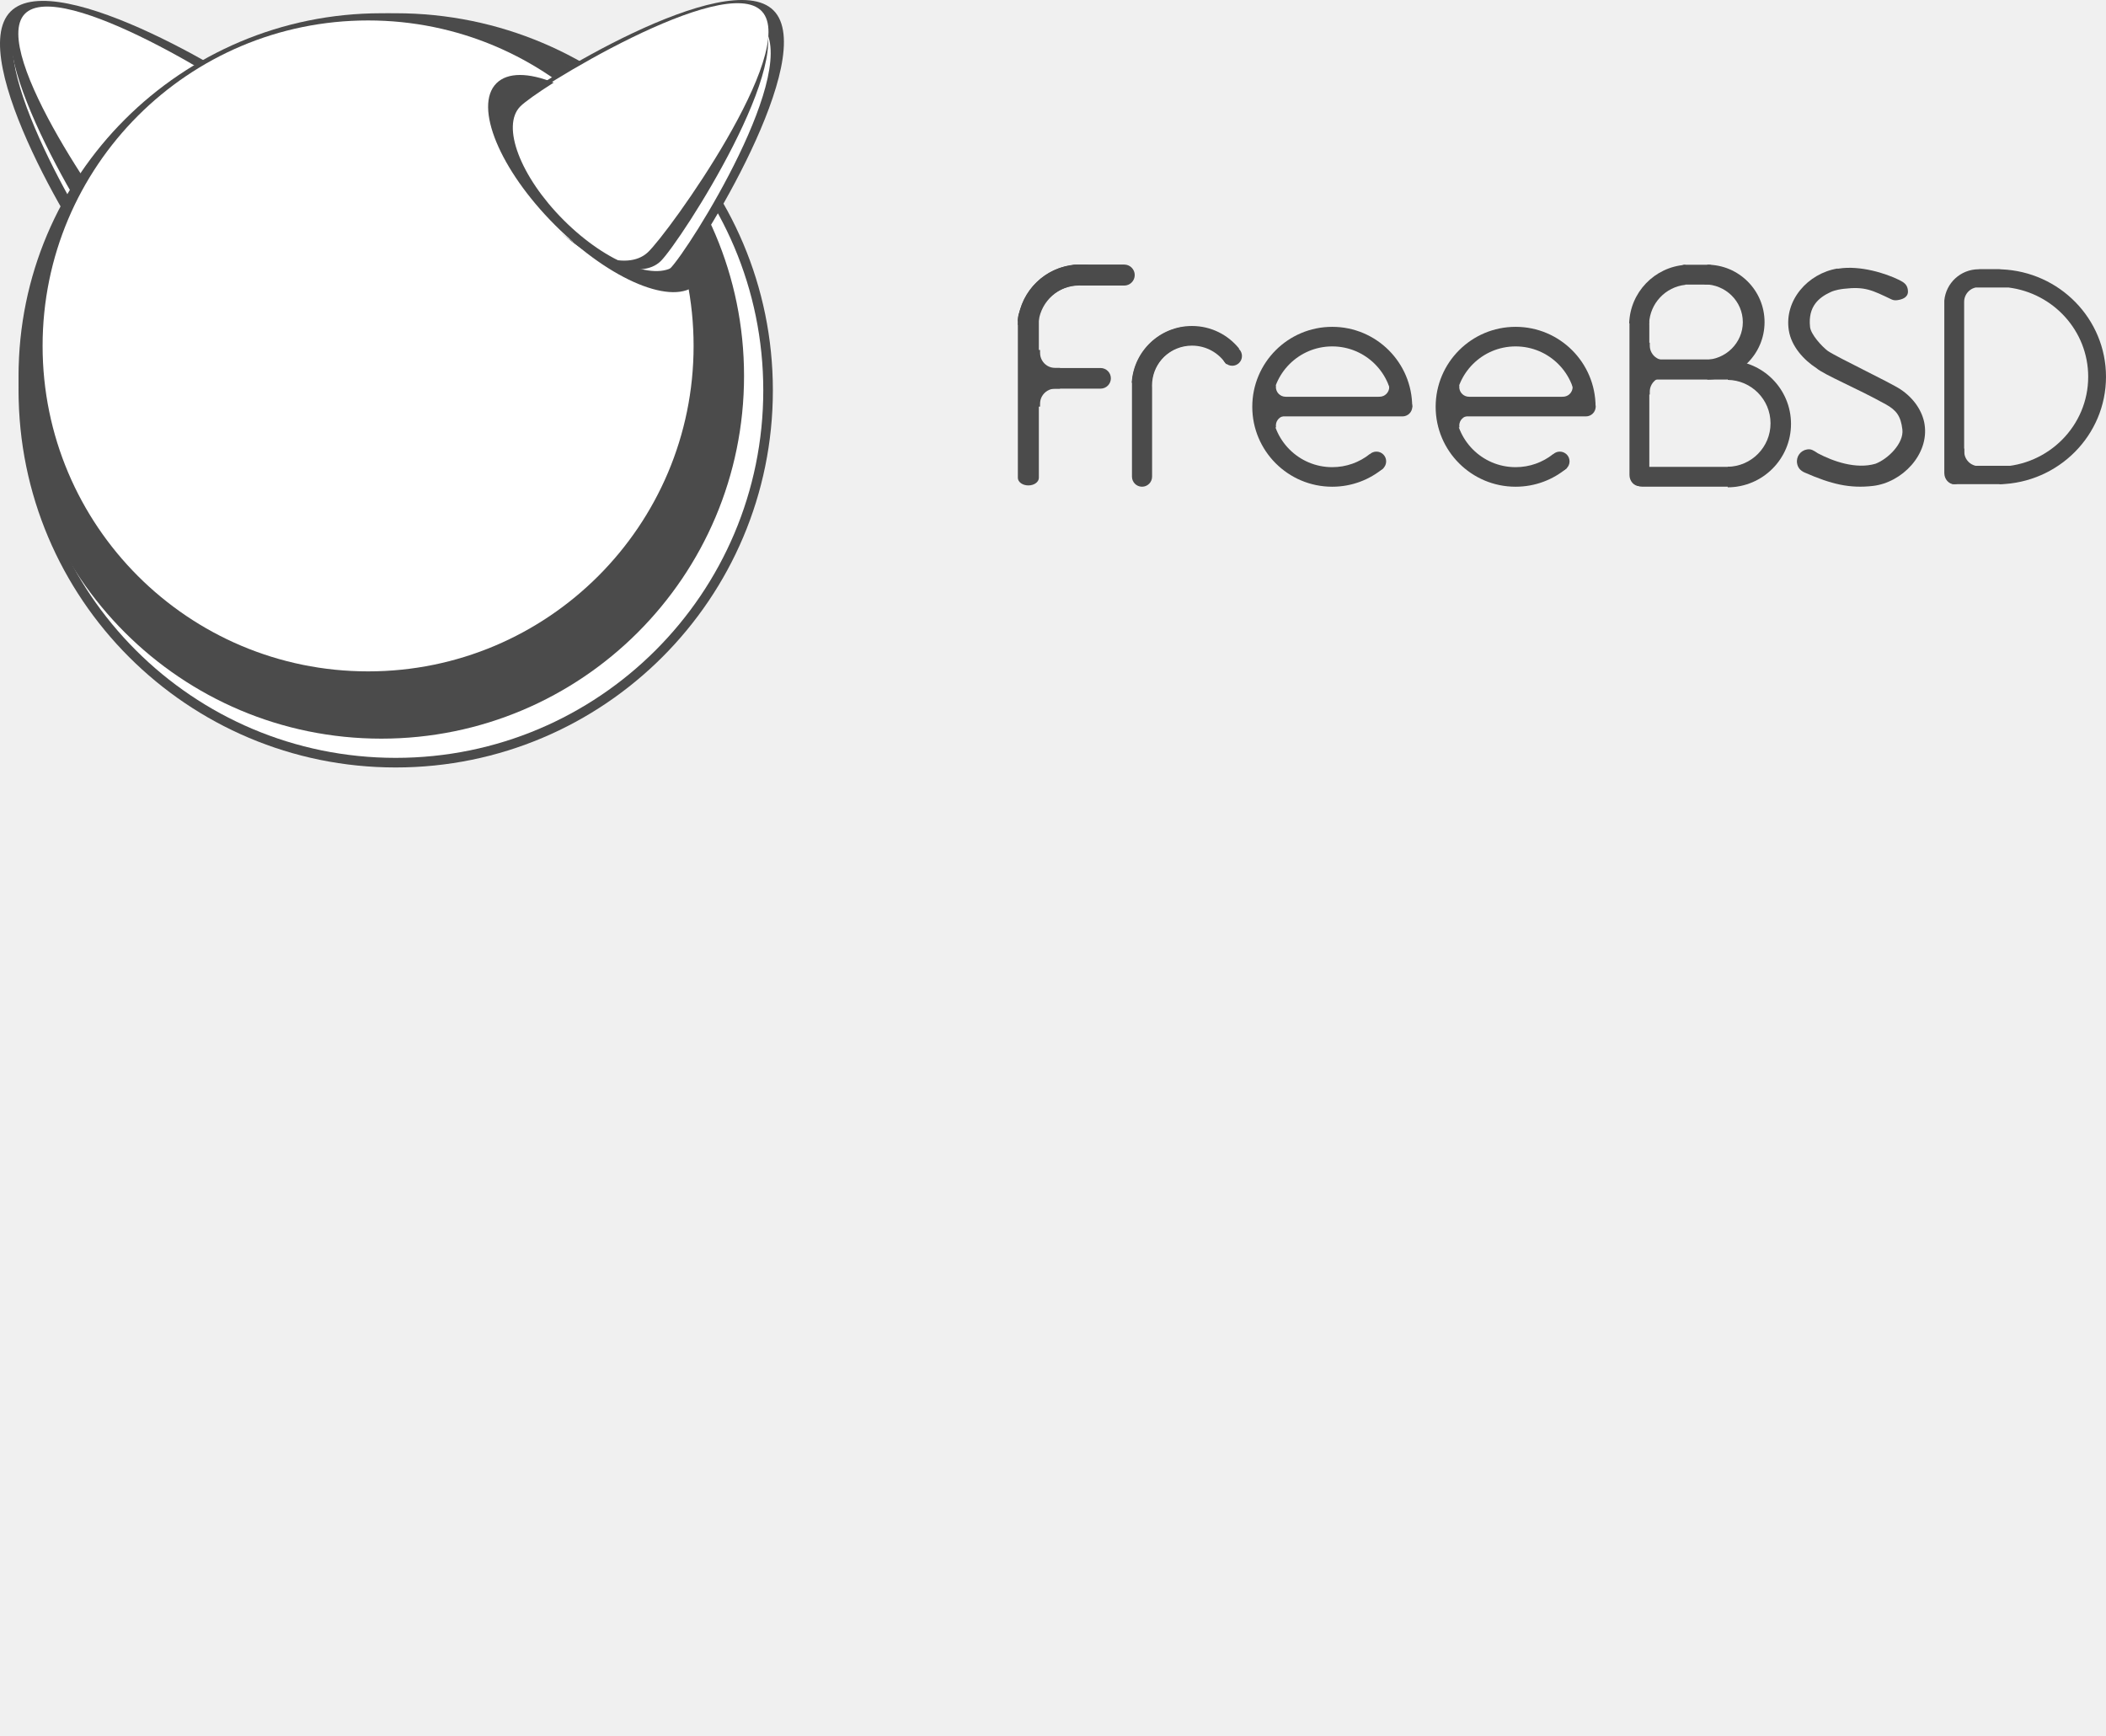
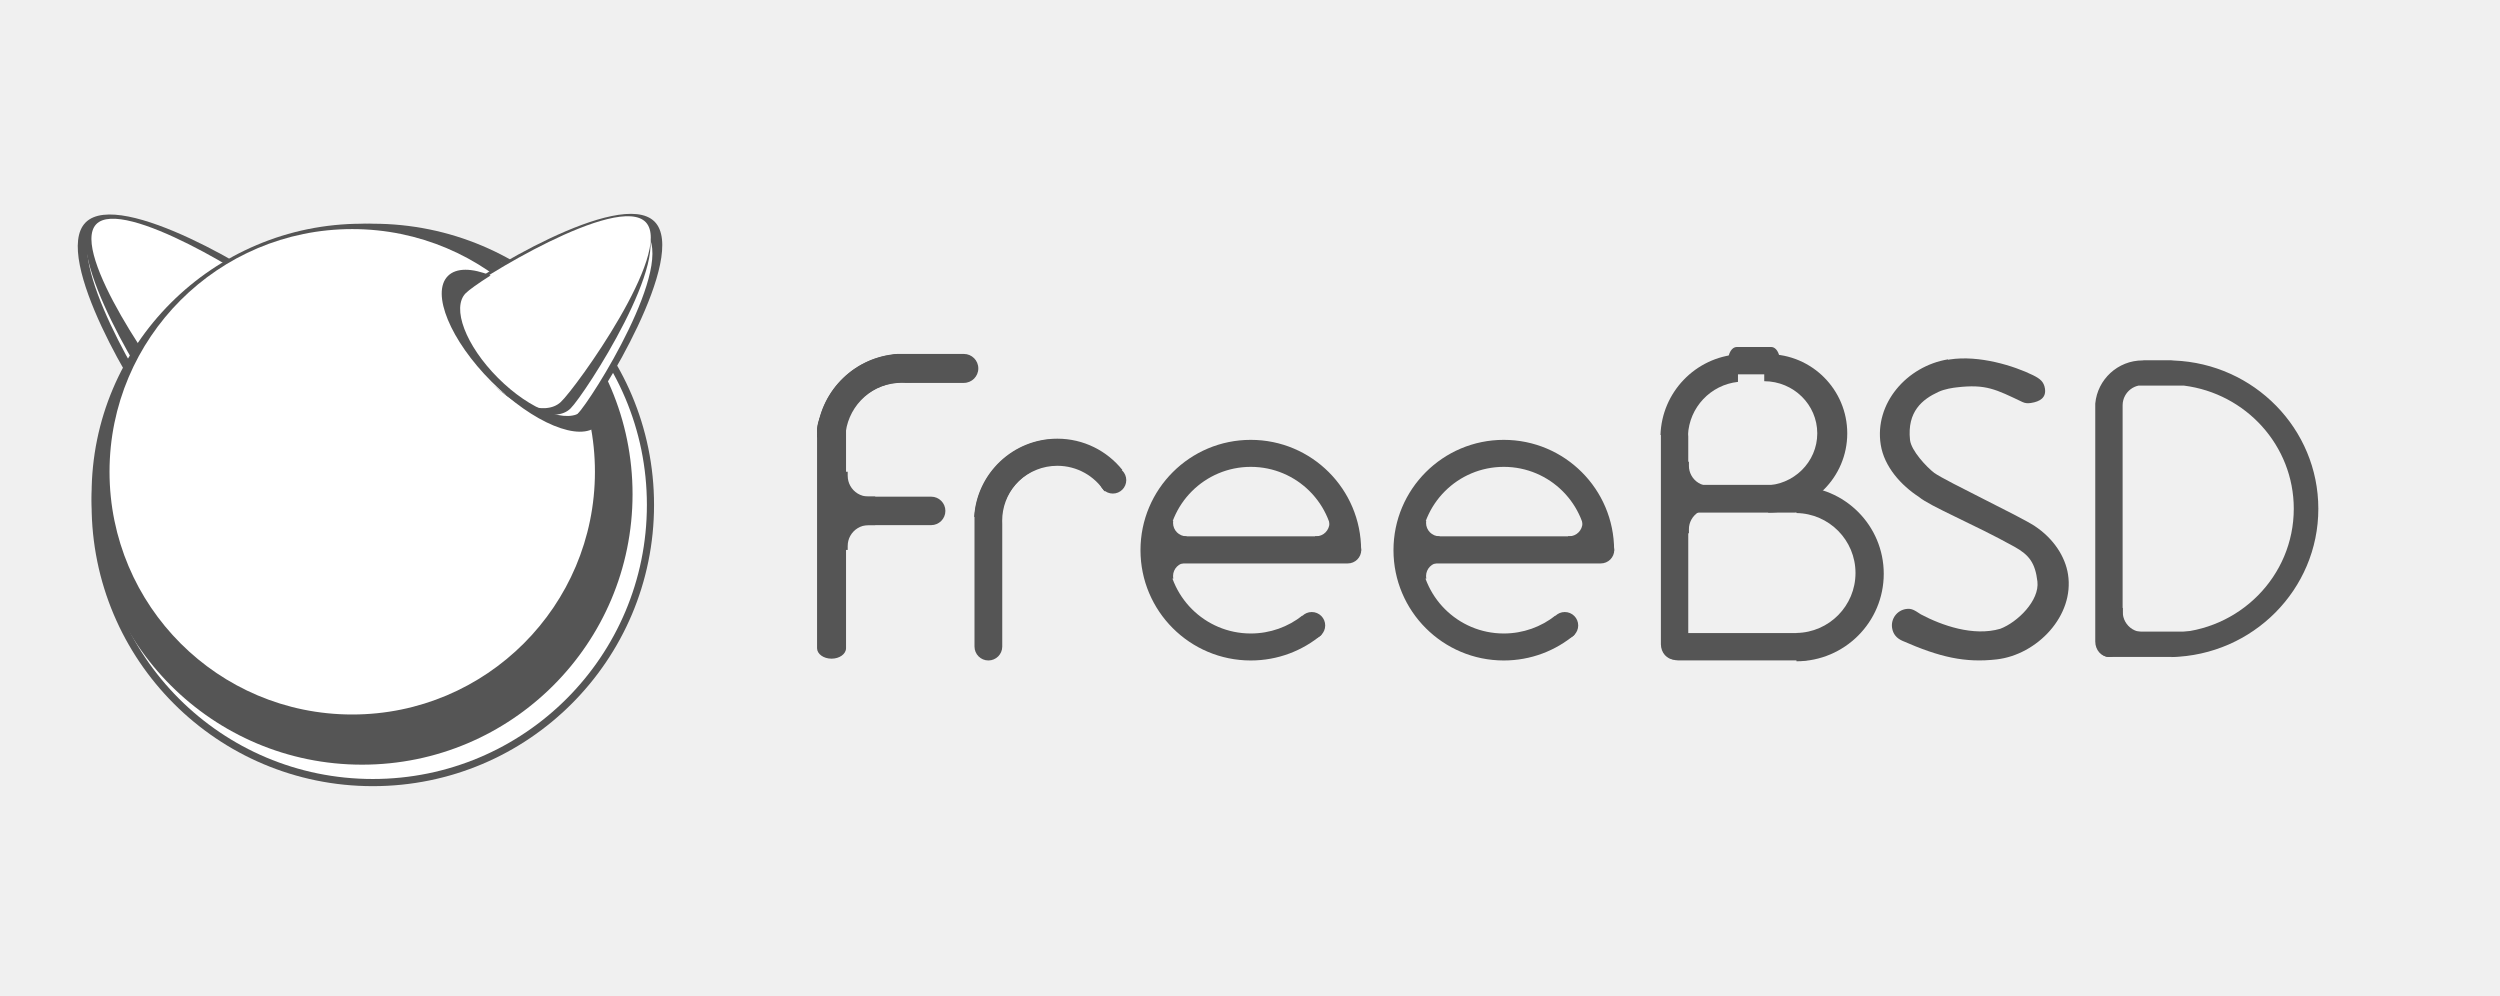
- <svg xmlns="http://www.w3.org/2000/svg" version="1.1" id="Layer_1" x="0px" y="0px" width="403.885" height="332.903" viewBox="0 0 403.885 332.903" enable-background="new 0 0 595.276 841.89" xml:space="preserve">
-   <defs id="defs4645" />
-   <g id="g4011" transform="matrix(1.866532,0,0,1.866532,-597.8272,-1114.483)" style="fill:#4b4b4b">
-     <g id="g4013" style="fill:#4b4b4b">
-       <path d="m 465.396,638.868 c 0,0.558 -0.451,1.008 -1.009,1.008 l -13.604,0 c -0.558,0 -1.01,-0.45 -1.01,-1.008 l 0,0 c 0,-0.558 0.452,-1.01 1.01,-1.01 l 13.604,0 c 0.558,0 1.009,0.452 1.009,1.01 l 0,0 z" id="path4015" style="fill:#4b4b4b" />
-       <circle cx="461.71" cy="644.494" r="1" id="circle4017" style="fill:#4b4b4b" />
-       <path d="m 452.379,637.856 c -0.553,0 -1,-0.449 -1,-1.001 0,-0.052 0.004,-0.104 0.013,-0.153 l -1.5,0 0,1.895 2.499,0 0,-0.741 c -0.004,-0.002 -0.008,0 -0.012,0 z" id="path4019" style="fill:#4b4b4b" />
-       <path d="m 451.379,640.817 c 0,-0.553 0.447,-1.001 1,-1.001 0.004,0 0.008,10e-4 0.012,10e-4 l 0,-0.704 -2.499,0 0,1.896 1.505,0 c -0.012,-0.062 -0.018,-0.126 -0.018,-0.192 z" id="path4021" style="fill:#4b4b4b" />
-       <path d="m 462.938,636.442 c 0.058,0.126 0.089,0.265 0.089,0.412 0,0.552 -0.447,1.001 -1,1.001 -0.024,0 -0.049,-0.003 -0.074,-0.005 l 0,1.004 2.24,0 0,-2.412 -1.255,0 z" id="path4023" style="fill:#4b4b4b" />
-       <path d="m 457.168,630.672 c -4.537,0 -8.214,3.678 -8.214,8.215 0,4.537 3.677,8.215 8.214,8.215 2.011,0 3.852,-0.723 5.279,-1.921 l -1.441,-1.419 c -1.056,0.833 -2.389,1.33 -3.838,1.33 -3.426,0 -6.204,-2.778 -6.204,-6.205 0,-3.427 2.778,-6.204 6.204,-6.204 3.428,0 6.205,2.777 6.205,6.204 0,0.019 0,0.036 0,0.054 l 2.01,0 c 0,-0.018 0.002,-0.035 0.002,-0.054 0,-4.537 -3.679,-8.215 -8.217,-8.215 z" id="path4025" style="fill:#4b4b4b" />
-     </g>
-     <g id="g4027" style="fill:#4b4b4b">
-       <path d="m 484.238,638.868 c 0,0.558 -0.451,1.008 -1.009,1.008 l -13.604,0 c -0.558,0 -1.009,-0.45 -1.009,-1.008 l 0,0 c 0,-0.558 0.451,-1.01 1.009,-1.01 l 13.604,0 c 0.558,0 1.009,0.452 1.009,1.01 l 0,0 z" id="path4029" style="fill:#4b4b4b" />
-       <circle cx="480.552" cy="644.494" r="1" id="circle4031" style="fill:#4b4b4b" />
-       <path d="m 471.221,637.856 c -0.553,0 -1,-0.449 -1,-1.001 0,-0.052 0.006,-0.104 0.013,-0.153 l -1.5,0 0,1.895 2.499,0 0,-0.741 c -0.006,-0.002 -0.008,0 -0.012,0 z" id="path4033" style="fill:#4b4b4b" />
-       <path d="m 470.221,640.817 c 0,-0.553 0.447,-1.001 1,-1.001 0.004,0 0.007,10e-4 0.012,10e-4 l 0,-0.704 -2.499,0 0,1.896 1.505,0 c -0.012,-0.062 -0.018,-0.126 -0.018,-0.192 z" id="path4035" style="fill:#4b4b4b" />
-       <path d="m 481.78,636.442 c 0.057,0.126 0.09,0.265 0.09,0.412 0,0.552 -0.448,1.001 -1.001,1.001 -0.025,0 -0.049,-0.003 -0.074,-0.005 l 0,1.004 2.24,0 0,-2.412 -1.255,0 z" id="path4037" style="fill:#4b4b4b" />
-       <path d="m 476.01,630.672 c -4.536,0 -8.215,3.678 -8.215,8.215 0,4.537 3.679,8.215 8.215,8.215 2.012,0 3.853,-0.723 5.279,-1.921 l -1.441,-1.419 c -1.056,0.833 -2.389,1.33 -3.838,1.33 -3.426,0 -6.203,-2.778 -6.203,-6.205 0,-3.427 2.777,-6.204 6.203,-6.204 3.428,0 6.206,2.777 6.206,6.204 0,0.019 -0.001,0.036 -0.001,0.054 l 2.01,0 c 0,-0.018 10e-4,-0.035 10e-4,-0.054 0,-4.537 -3.678,-8.215 -8.216,-8.215 z" id="path4039" style="fill:#4b4b4b" />
-     </g>
-     <g id="g4041" style="fill:#4b4b4b">
-       <path d="m 442.064,632.566 c 0.002,0.008 0.006,0.018 0.01,0.026 -1.945,0.359 -3.42,2.064 -3.42,4.113 0,0.076 0.002,0.15 0.006,0.227 l 0,9.136 c 0,0.57 -0.463,1.033 -1.033,1.033 -0.571,0 -1.034,-0.463 -1.034,-1.033 l 0,-9.687 c 0.209,-2.991 2.539,-5.398 5.495,-5.727 0.42,0.114 0.728,0.497 0.728,0.952 -10e-4,0.465 -0.321,0.853 -0.752,0.96 z" id="path4043" style="fill:#4b4b4b" />
-       <circle cx="446.895" cy="633.672" r="1" id="circle4045" style="fill:#4b4b4b" />
-       <path d="m 446.273,634.513 c 0.373,-0.591 0.818,-1.132 1.326,-1.609 -1.138,-1.414 -2.882,-2.319 -4.837,-2.319 -3.3,0 -5.998,2.576 -6.193,5.826 l 2.025,0 c 0.192,-2.134 1.983,-3.807 4.168,-3.807 1.472,0 2.765,0.76 3.511,1.909 z" id="path4047" style="fill:#4b4b4b" />
-     </g>
-     <path d="m 512.718,647.021 c 3.003,-0.345 5.797,-3.244 5.31,-6.336 -0.205,-1.308 -1.062,-2.656 -2.48,-3.595 -1.109,-0.733 -6.525,-3.294 -7.476,-3.952 -0.583,-0.446 -1.726,-1.669 -1.81,-2.457 -0.228,-2.124 0.931,-3.032 2.105,-3.576 0.484,-0.228 1.109,-0.312 1.367,-0.341 2.191,-0.257 2.903,0.142 4.908,1.093 0.207,0.098 0.412,0.103 0.634,0.067 0.675,-0.105 1.14,-0.401 1.034,-1.075 -0.08,-0.5 -0.357,-0.729 -0.88,-0.988 -1.397,-0.691 -4.019,-1.52 -6.228,-1.173 -0.037,0.006 -0.072,0.014 -0.109,0.02 l -0.005,-0.031 c -3.064,0.51 -5.491,3.28 -5.008,6.354 0.261,1.652 1.531,3.036 2.831,3.882 0.87,0.729 4.016,1.993 7.127,3.719 1.105,0.612 1.549,1.217 1.711,2.586 0.168,1.421 -1.478,3.034 -2.764,3.523 -2,0.587 -4.351,-0.245 -5.916,-1.073 -0.469,-0.305 -0.683,-0.466 -1.113,-0.397 -0.674,0.105 -1.134,0.738 -1.028,1.412 0.071,0.448 0.329,0.763 0.769,0.956 2.784,1.224 4.662,1.651 7.021,1.382 z" id="path4049" style="fill:#4b4b4b" />
-     <g id="g4051" style="fill:#4b4b4b">
-       <path d="m 426.862,629.982 c 0.009,0.004 0.019,0.008 0.028,0.011 0.375,-2.03 2.154,-3.569 4.293,-3.569 0.08,0 0.158,0.003 0.236,0.007 l 4.379,0 c 0.596,0 1.079,-0.483 1.079,-1.079 0,-0.596 -0.483,-1.079 -1.079,-1.079 l -4.953,0 c -3.123,0.219 -5.635,2.65 -5.978,5.737 0.12,0.437 0.518,0.757 0.993,0.757 0.487,0 0.892,-0.334 1.002,-0.785 z" id="path4053" style="fill:#4b4b4b" />
-       <path d="m 425.562,635.963 c 0,0.586 0.475,1.06 1.06,1.06 l 6.742,0 c 0.586,0 1.061,-0.475 1.061,-1.06 l 0,0 c 0,-0.585 -0.475,-1.06 -1.061,-1.06 l -6.742,0 c -0.585,0 -1.06,0.475 -1.06,1.06 l 0,0 z" id="path4055" style="fill:#4b4b4b" />
-       <path d="m 429.67,625.338 c 0,0.576 0.527,1.044 1.178,1.044 l 0.93,0 c 0.65,0 1.179,-0.468 1.179,-1.044 l 0,0 c 0,-0.578 -0.528,-1.046 -1.179,-1.046 l -0.93,0 c -0.651,0 -1.178,0.468 -1.178,1.046 l 0,0 z" id="path4057" style="fill:#4b4b4b" />
-       <g id="g4059" style="fill:#4b4b4b">
-         <path d="m 425.947,628.036 c 0.596,0 1.079,0.351 1.079,0.782 l 0,17.369 c 0,0.432 -0.483,0.781 -1.079,0.781 l 0,0 c -0.596,0 -1.079,-0.35 -1.079,-0.781 l 0,-16.353 c 0,-0.431 0.484,-1.798 1.079,-1.798 l 0,0 z" id="path4061" style="fill:#4b4b4b" />
+ <svg xmlns="http://www.w3.org/2000/svg" width="643px" height="256px" viewBox="0 0 643 256" version="1.1">
+   <defs />
+   <g id="Page-1" stroke="none" stroke-width="1" fill="none" fill-rule="evenodd">
+     <g id="freebsd">
+       <g id="text" transform="translate(210, 88.23716)" fill="#555555">
+         <g id="g4013" transform="translate(82.88837, 24.42273)">
+           <path d="M57.23,28.777 C57.23,30.704 55.672,32.258 53.745,32.258 L6.761,32.258 C4.834,32.258 3.273,30.704 3.273,28.777 L3.273,28.777 C3.273,26.85 4.834,25.289 6.761,25.289 L53.745,25.289 C55.672,25.289 57.23,26.85 57.23,28.777 L57.23,28.777 L57.23,28.777 Z" id="path4015" />
+           <ellipse id="circle4017" cx="44.5" cy="48.207" rx="3.454" ry="3.454" />
+           <path d="M12.273,25.282 C10.363,25.282 8.82,23.731 8.82,21.825 C8.82,21.645 8.833,21.465 8.865,21.296 L3.684,21.296 L3.684,27.841 L12.315,27.841 L12.315,25.282 C12.301,25.275 12.287,25.282 12.273,25.282 L12.273,25.282 Z" id="path4019" />
+           <path d="M8.82,35.508 C8.82,33.598 10.363,32.051 12.273,32.051 C12.287,32.051 12.301,32.054 12.315,32.054 L12.315,29.623 L3.684,29.623 L3.684,36.171 L8.882,36.171 C8.84,35.957 8.82,35.736 8.82,35.508 L8.82,35.508 Z" id="path4021" />
+           <path d="M48.741,20.398 C48.941,20.833 49.048,21.314 49.048,21.821 C49.048,23.728 47.504,25.278 45.594,25.278 C45.512,25.278 45.425,25.268 45.339,25.261 L45.339,28.729 L53.075,28.729 L53.075,20.398 L48.741,20.398 L48.741,20.398 Z" id="path4023" />
+           <path d="M28.813,0.471 C13.144,0.471 0.444,13.173 0.444,28.843 C0.444,44.512 13.144,57.215 28.813,57.215 C35.758,57.215 42.117,54.718 47.045,50.58 L42.068,45.679 C38.421,48.556 33.817,50.273 28.813,50.273 C16.981,50.273 7.386,40.678 7.386,28.843 C7.386,17.007 16.981,7.416 28.813,7.416 C40.652,7.416 50.243,17.007 50.243,28.843 L50.243,29.029 L57.185,29.029 C57.185,28.967 57.192,28.908 57.192,28.843 C57.192,13.173 44.486,0.471 28.813,0.471 L28.813,0.471 Z" id="path4025" />
+         </g>
+         <g id="g4027" transform="translate(147.5083, 24.42273)">
+           <path d="M57.684,28.777 C57.684,30.704 56.127,32.258 54.199,32.258 L7.216,32.258 C5.288,32.258 3.731,30.704 3.731,28.777 L3.731,28.777 C3.731,26.85 5.288,25.289 7.216,25.289 L54.199,25.289 C56.127,25.289 57.684,26.85 57.684,28.777 L57.684,28.777 L57.684,28.777 Z" id="path4029" />
+           <ellipse id="circle4031" cx="44.954" cy="48.207" rx="3.454" ry="3.454" />
+           <path d="M12.728,25.282 C10.818,25.282 9.274,23.731 9.274,21.825 C9.274,21.645 9.295,21.465 9.319,21.296 L4.138,21.296 L4.138,27.841 L12.769,27.841 L12.769,25.282 C12.748,25.275 12.741,25.282 12.728,25.282 L12.728,25.282 Z" id="path4033" />
+           <path d="M9.274,35.508 C9.274,33.598 10.818,32.051 12.728,32.051 C12.741,32.051 12.752,32.054 12.769,32.054 L12.769,29.623 L4.138,29.623 L4.138,36.171 L9.336,36.171 C9.295,35.957 9.274,35.736 9.274,35.508 L9.274,35.508 Z" id="path4035" />
+           <path d="M49.195,20.398 C49.392,20.833 49.506,21.314 49.506,21.821 C49.506,23.728 47.959,25.278 46.049,25.278 C45.962,25.278 45.88,25.268 45.793,25.261 L45.793,28.729 L53.529,28.729 L53.529,20.398 L49.195,20.398 L49.195,20.398 Z" id="path4037" />
+           <path d="M29.267,0.471 C13.601,0.471 0.895,13.173 0.895,28.843 C0.895,44.512 13.601,57.215 29.267,57.215 C36.216,57.215 42.574,54.718 47.499,50.58 L42.523,45.679 C38.875,48.556 34.272,50.273 29.267,50.273 C17.435,50.273 7.844,40.678 7.844,28.843 C7.844,17.007 17.435,7.416 29.267,7.416 C41.107,7.416 50.701,17.007 50.701,28.843 C50.701,28.908 50.697,28.967 50.697,29.029 L57.639,29.029 C57.639,28.967 57.643,28.908 57.643,28.843 C57.643,13.173 44.94,0.471 29.267,0.471 L29.267,0.471 Z" id="path4039" />
+         </g>
+         <g id="g4041" transform="translate(40.44418, 24.42273)">
+           <path d="M19.093,7.012 C19.1,7.039 19.114,7.074 19.127,7.102 C12.41,8.341 7.316,14.23 7.316,21.307 C7.316,21.569 7.323,21.825 7.336,22.091 L7.336,53.643 C7.336,55.612 5.737,57.211 3.769,57.211 C1.797,57.211 0.198,55.612 0.198,53.643 L0.198,20.188 C0.92,9.858 8.967,1.545 19.176,0.408 C20.626,0.802 21.69,2.125 21.69,3.696 C21.687,5.302 20.581,6.642 19.093,7.012 L19.093,7.012 Z" id="path4043" />
+           <ellipse id="circle4045" cx="35.778" cy="10.832" rx="3.454" ry="3.454" />
+           <path d="M33.629,13.736 C34.918,11.695 36.454,9.827 38.209,8.179 C34.279,3.296 28.255,0.17 21.503,0.17 C10.106,0.17 0.788,9.067 0.115,20.291 L7.109,20.291 C7.772,12.921 13.957,7.143 21.503,7.143 C26.587,7.143 31.053,9.768 33.629,13.736 L33.629,13.736 Z" id="path4047" />
+         </g>
+         <path d="M303.553,81.358 C313.925,80.166 323.574,70.154 321.892,59.475 C321.184,54.958 318.225,50.302 313.327,47.059 C309.497,44.527 290.792,35.683 287.508,33.41 C285.494,31.87 281.547,27.646 281.256,24.924 C280.469,17.589 284.472,14.453 288.526,12.574 C290.198,11.787 292.357,11.496 293.248,11.396 C300.815,10.509 303.274,11.887 310.198,15.171 C310.913,15.51 311.621,15.527 312.388,15.403 C314.719,15.04 316.325,14.018 315.959,11.69 C315.683,9.963 314.726,9.172 312.92,8.278 C308.095,5.891 299.039,3.028 291.41,4.226 C291.283,4.247 291.162,4.275 291.034,4.296 L291.017,4.188 C280.434,5.95 272.052,15.517 273.721,26.133 C274.622,31.839 279.008,36.619 283.498,39.54 C286.503,42.058 297.368,46.424 308.112,52.385 C311.929,54.498 313.462,56.588 314.022,61.316 C314.602,66.223 308.917,71.794 304.476,73.483 C297.568,75.51 289.449,72.637 284.044,69.777 C282.424,68.724 281.685,68.168 280.2,68.406 C277.872,68.769 276.283,70.955 276.649,73.283 C276.894,74.83 277.786,75.918 279.305,76.585 C288.92,80.812 295.406,82.287 303.553,81.358 L303.553,81.358 Z" id="path4049" />
+         <g id="g4051" transform="translate(0, 1.85032)">
+           <path d="M7.034,20.66 C7.065,20.674 7.1,20.688 7.131,20.698 C8.426,13.687 14.57,8.372 21.957,8.372 C22.234,8.372 22.503,8.382 22.773,8.396 L37.896,8.396 C39.955,8.396 41.623,6.728 41.623,4.669 C41.623,2.611 39.955,0.943 37.896,0.943 L20.79,0.943 C10.004,1.699 1.329,10.095 0.144,20.757 C0.558,22.266 1.933,23.371 3.574,23.371 C5.255,23.371 6.654,22.218 7.034,20.66 L7.034,20.66 Z" id="path4053" />
+           <path d="M2.544,41.316 C2.544,43.34 4.185,44.977 6.205,44.977 L29.49,44.977 C31.514,44.977 33.154,43.337 33.154,41.316 L33.154,41.316 C33.154,39.296 31.514,37.655 29.49,37.655 L6.205,37.655 C4.185,37.655 2.544,39.296 2.544,41.316 L2.544,41.316 L2.544,41.316 Z" id="path4055" />
+           <path d="M16.732,4.621 C16.732,6.61 18.552,8.227 20.8,8.227 L24.012,8.227 C26.257,8.227 28.084,6.61 28.084,4.621 L28.084,4.621 C28.084,2.625 26.261,1.008 24.012,1.008 L20.8,1.008 C18.552,1.008 16.732,2.625 16.732,4.621 L16.732,4.621 L16.732,4.621 Z" id="path4057" />
+           <g id="g4059" transform="translate(0, 13.81473)">
+             <path d="M3.874,0.124 C5.932,0.124 7.601,1.337 7.601,2.825 L7.601,62.812 C7.601,64.304 5.932,65.509 3.874,65.509 L3.874,65.509 C1.816,65.509 0.147,64.301 0.147,62.812 L0.147,6.334 C0.147,4.846 1.819,0.124 3.874,0.124 L3.874,0.124 L3.874,0.124 Z" id="path4061" />
+           </g>
+           <path d="M8.032,50.306 C8.032,49.384 8.264,48.521 8.675,47.771 C9.579,46.114 11.334,44.981 13.354,44.981 L15.109,44.981 L15.109,39.621 L2.164,39.621 L2.164,51.363 L8.029,51.363 L8.029,50.306 L8.032,50.306 Z" id="path4063" />
+           <path d="M8.032,32.299 C8.032,33.218 8.264,34.081 8.675,34.834 C9.579,36.499 11.334,37.624 13.354,37.624 L15.109,37.624 L15.109,42.985 L2.164,42.985 L2.164,31.242 L8.029,31.242 L8.029,32.299 L8.032,32.299 Z" id="path4065" />
+           <path d="M7.4,22.373 C7.725,15.041 13.379,9.094 20.583,8.32 L20.583,1.046 C9.372,1.851 0.482,11.041 0.147,22.376 L7.4,22.376 L7.4,22.373 Z" id="path4067" />
+         </g>
+         <g id="g4069" transform="translate(216.582, 1)">
+           <path d="M1.141,77.104 C1.141,75.163 2.919,73.581 5.109,73.581 L37.308,73.581 C39.501,73.581 41.276,75.16 41.276,77.104 L41.276,77.104 C41.276,79.045 39.497,80.623 37.308,80.623 L5.109,80.623 C2.919,80.623 1.141,79.049 1.141,77.104 L1.141,77.104 L1.141,77.104 Z" id="path4071" />
+           <path d="M4.118,80.416 C2.173,80.416 0.598,78.641 0.598,76.451 L0.598,22.985 C0.598,20.792 2.173,19.017 4.118,19.017 L4.118,19.017 C6.059,19.017 7.64,20.795 7.64,22.985 L7.64,76.451 C7.64,78.641 6.062,80.416 4.118,80.416 L4.118,80.416 L4.118,80.416 Z" id="path4073" />
+           <path d="M35.467,35.833 L35.467,42.719 C43.873,42.851 50.653,49.699 50.653,58.14 C50.653,66.581 43.873,73.429 35.467,73.561 L35.467,80.848 C47.872,80.817 57.919,70.753 57.919,58.34 C57.919,45.931 47.869,35.864 35.467,35.833 L35.467,35.833 Z" id="path4075" />
+           <path d="M2.453,39.041 C2.453,41.013 4.052,42.609 6.021,42.609 L34.987,42.609 C36.955,42.609 38.554,41.013 38.554,39.041 L38.554,39.041 C38.554,37.073 36.955,35.473 34.987,35.473 L6.021,35.473 C4.052,35.47 2.453,37.069 2.453,39.041 L2.453,39.041 L2.453,39.041 Z" id="path4077" />
+           <path d="M17.894,3.528 C17.894,5.469 18.882,7.047 20.101,7.047 L28.991,7.047 C30.207,7.047 31.191,5.472 31.191,3.528 L31.191,3.528 C31.191,1.587 30.207,0.008 28.991,0.008 L20.101,0.008 C18.882,0.008 17.894,1.583 17.894,3.528 L17.894,3.528 L17.894,3.528 Z" id="path4079" />
+           <path d="M7.803,46.898 C7.803,46.004 8.031,45.161 8.431,44.425 C9.309,42.806 11.028,41.707 12.997,41.707 L14.707,41.707 L14.707,36.482 L2.083,36.482 L2.083,47.927 L7.803,47.927 L7.803,46.898 L7.803,46.898 Z" id="path4081" />
+           <path d="M7.803,30.549 C7.803,31.446 8.031,32.289 8.431,33.025 C9.309,34.645 11.028,35.743 12.997,35.743 L14.707,35.743 L14.707,40.968 L2.083,40.968 L2.083,29.523 L7.803,29.523 L7.803,30.549 L7.803,30.549 Z" id="path4083" />
+           <path d="M28.193,1.842 L28.193,8.538 C35.729,8.566 41.828,14.679 41.828,22.225 C41.828,29.768 35.726,35.881 28.193,35.912 L28.193,42.612 C39.428,42.585 48.532,33.467 48.532,22.229 C48.532,10.983 39.428,1.866 28.193,1.842 L28.193,1.842 Z" id="path4085" />
+           <path d="M27.181,2.242 L27.181,8.808 C34.721,8.839 40.82,14.831 40.82,22.225 C40.82,29.619 34.717,35.612 27.181,35.639 L27.181,42.205 C38.42,42.181 47.52,33.242 47.52,22.225 C47.52,11.204 38.42,2.27 27.181,2.242 L27.181,2.242 Z" id="path4087" />
+           <path d="M7.568,22.688 C7.882,15.539 13.398,9.74 20.426,8.984 L20.426,1.89 C9.492,2.674 0.823,11.629 0.495,22.684 L7.568,22.684 L7.568,22.688 Z" id="path4089" />
+         </g>
+         <g id="g4091" transform="translate(328.7032, 3.70064)">
+           <path d="M0.936,73.772 C0.936,71.972 2.152,70.518 3.654,70.518 L25.706,70.518 C27.212,70.518 28.424,71.976 28.424,73.772 L28.424,73.772 C28.424,75.574 21.119,77.028 19.617,77.028 L3.654,77.028 C2.152,77.032 0.936,75.574 0.936,73.772 L0.936,73.772 L0.936,73.772 Z" id="path4093" />
+           <path d="M7.267,65.448 C7.267,66.343 7.494,67.185 7.895,67.924 C8.772,69.541 10.485,70.639 12.457,70.639 L14.167,70.639 L14.167,75.868 L1.547,75.868 L1.547,64.419 L7.267,64.419 L7.267,65.448 L7.267,65.448 Z" id="path4095" />
+           <path d="M20.422,0.788 C20.08,0.743 19.803,0.719 19.62,0.719 L12.561,0.719 L12.564,0.761 L12.385,0.761 C6.006,0.761 0.77,5.634 0.197,11.864 L0.197,73.063 C0.197,75.257 1.772,77.032 3.716,77.032 C5.661,77.032 7.235,75.253 7.235,73.063 L7.235,12.265 C7.242,11.384 7.467,10.559 7.864,9.833 C8.572,8.531 9.819,7.568 11.311,7.24 L22.998,7.24 C38.933,9.243 51.256,22.66 51.256,38.913 C51.256,56.254 37.238,70.359 19.772,70.836 L19.772,77.063 C40.729,76.586 57.573,59.691 57.573,38.913 C57.566,18.357 41.075,1.6 20.422,0.788 L20.422,0.788 Z" id="path4097" />
+         </g>
      </g>
-       <path d="m 427.151,638.566 c 0,-0.267 0.067,-0.517 0.186,-0.734 0.262,-0.48 0.77,-0.808 1.355,-0.808 l 0.508,0 0,-1.552 -3.748,0 0,3.4 1.698,0 0,-0.306 z" id="path4063" style="fill:#4b4b4b" />
-       <path d="m 427.151,633.352 c 0,0.266 0.067,0.516 0.186,0.734 0.262,0.482 0.77,0.808 1.355,0.808 l 0.508,0 0,1.552 -3.748,0 0,-3.4 1.698,0 0,0.306 z" id="path4065" style="fill:#4b4b4b" />
-       <path d="m 426.968,630.478 c 0.094,-2.123 1.731,-3.845 3.817,-4.069 l 0,-2.106 c -3.246,0.233 -5.82,2.894 -5.917,6.176 l 2.1,0 z" id="path4067" style="fill:#4b4b4b" />
-     </g>
-     <g id="g4069" style="fill:#4b4b4b">
-       <path d="m 487.866,646.079 c 0,-0.562 0.515,-1.02 1.149,-1.02 l 9.323,0 c 0.635,0 1.149,0.457 1.149,1.02 l 0,0 c 0,0.562 -0.515,1.019 -1.149,1.019 l -9.323,0 c -0.634,0 -1.149,-0.456 -1.149,-1.019 l 0,0 z" id="path4071" style="fill:#4b4b4b" />
-       <path d="m 488.728,647.038 c -0.563,0 -1.019,-0.514 -1.019,-1.148 l 0,-15.481 c 0,-0.635 0.456,-1.149 1.019,-1.149 l 0,0 c 0.562,0 1.02,0.515 1.02,1.149 l 0,15.481 c 0,0.634 -0.457,1.148 -1.02,1.148 l 0,0 z" id="path4073" style="fill:#4b4b4b" />
-       <path d="m 497.805,634.129 0,1.994 c 2.434,0.038 4.397,2.021 4.397,4.465 0,2.444 -1.963,4.427 -4.397,4.465 l 0,2.11 c 3.592,-0.009 6.501,-2.923 6.501,-6.517 0,-3.593 -2.91,-6.508 -6.501,-6.517 z" id="path4075" style="fill:#4b4b4b" />
-       <path d="m 488.246,635.058 c 0,0.571 0.463,1.033 1.033,1.033 l 8.387,0 c 0.57,0 1.033,-0.462 1.033,-1.033 l 0,0 c 0,-0.57 -0.463,-1.033 -1.033,-1.033 l -8.387,0 c -0.57,-10e-4 -1.033,0.462 -1.033,1.033 l 0,0 z" id="path4077" style="fill:#4b4b4b" />
-       <path d="m 492.717,625.311 c 0,0.562 0.286,1.019 0.639,1.019 l 2.574,0 c 0.352,0 0.637,-0.456 0.637,-1.019 l 0,0 c 0,-0.562 -0.285,-1.019 -0.637,-1.019 l -2.574,0 c -0.353,0 -0.639,0.456 -0.639,1.019 l 0,0 z" id="path4079" style="fill:#4b4b4b" />
-       <path d="m 489.795,637.333 c 0,-0.259 0.066,-0.503 0.182,-0.716 0.254,-0.469 0.752,-0.787 1.322,-0.787 l 0.495,0 0,-1.513 -3.655,0 0,3.314 1.656,0 0,-0.298 z" id="path4081" style="fill:#4b4b4b" />
-       <path d="m 489.795,632.599 c 0,0.26 0.066,0.504 0.182,0.717 0.254,0.469 0.752,0.787 1.322,0.787 l 0.495,0 0,1.513 -3.655,0 0,-3.314 1.656,0 0,0.297 z" id="path4083" style="fill:#4b4b4b" />
-       <path d="m 495.699,624.287 0,1.939 c 2.182,0.008 3.948,1.778 3.948,3.963 0,2.184 -1.767,3.954 -3.948,3.963 l 0,1.94 c 3.253,-0.008 5.889,-2.648 5.889,-5.902 0,-3.256 -2.636,-5.896 -5.889,-5.903 z" id="path4085" style="fill:#4b4b4b" />
-       <path d="m 495.406,624.403 0,1.901 c 2.183,0.009 3.949,1.744 3.949,3.885 0,2.141 -1.767,3.876 -3.949,3.884 l 0,1.901 c 3.254,-0.007 5.889,-2.595 5.889,-5.785 0,-3.191 -2.635,-5.778 -5.889,-5.786 z" id="path4087" style="fill:#4b4b4b" />
-       <path d="m 489.727,630.323 c 0.091,-2.07 1.688,-3.749 3.723,-3.968 l 0,-2.054 c -3.166,0.227 -5.676,2.82 -5.771,6.021 l 2.048,0 z" id="path4089" style="fill:#4b4b4b" />
-     </g>
-     <g id="g4091" style="fill:#4b4b4b">
-       <path d="m 520.271,645.896 c 0,-0.521 0.352,-0.942 0.787,-0.942 l 6.385,0 c 0.436,0 0.787,0.422 0.787,0.942 l 0,0 c 0,0.522 -2.115,0.943 -2.55,0.943 l -4.622,0 c -0.435,10e-4 -0.787,-0.421 -0.787,-0.943 l 0,0 z" id="path4093" style="fill:#4b4b4b" />
-       <path d="m 522.104,643.486 c 0,0.259 0.066,0.503 0.182,0.717 0.254,0.468 0.75,0.786 1.321,0.786 l 0.495,0 0,1.514 -3.654,0 0,-3.315 1.656,0 0,0.298 z" id="path4095" style="fill:#4b4b4b" />
-       <path d="m 525.913,624.764 c -0.099,-0.013 -0.179,-0.02 -0.232,-0.02 l -2.044,0 0.001,0.012 c -0.017,0 -0.034,0 -0.052,0 -1.847,0 -3.363,1.411 -3.529,3.215 l 0,17.72 c 0,0.635 0.456,1.149 1.019,1.149 0.563,0 1.019,-0.515 1.019,-1.149 l 0,-17.604 c 0.002,-0.255 0.067,-0.494 0.182,-0.704 0.205,-0.377 0.566,-0.656 0.998,-0.751 l 3.384,0 c 4.614,0.58 8.182,4.465 8.182,9.171 0,5.021 -4.059,9.105 -9.116,9.243 l 0,1.803 c 6.068,-0.138 10.945,-5.03 10.945,-11.046 -0.002,-5.952 -4.777,-10.804 -10.757,-11.039 z" id="path4097" style="fill:#4b4b4b" />
+       <path d="M22.033,57.203 C13.162,66.075 35.958,103.258 39.879,107.178 C43.801,111.103 54.171,107.088 63.043,98.215 C71.918,89.341 75.931,78.967 72.01,75.047 C68.088,71.124 30.909,48.332 22.033,57.203 L22.033,57.203 Z" id="dark" fill="#555555" />
+       <path d="M24.197,58.307 C16.115,65.995 37.862,101.983 41.565,105.877 C45.266,109.767 54.819,106.695 62.903,99.004 C70.987,91.32 74.537,81.933 70.836,78.041 C67.133,74.15 32.279,50.622 24.197,58.307 L24.197,58.307 Z" id="path4139" fill="#FFFFFF" />
+       <path d="M23.689,57.067 C15.797,64.569 38.67,101.427 42.498,105.451 C46.326,109.478 55.827,106.657 63.715,99.159 C71.603,91.654 74.892,82.31 71.065,78.284 C67.239,74.26 31.573,49.569 23.689,57.067 L23.689,57.067 Z" id="dark" fill="#555555" />
+       <path d="M24.729,57.691 C17.929,64.873 41.736,98.448 45.574,102.08 C49.408,105.707 58.028,102.829 64.824,95.648 C71.625,88.464 74.027,79.699 70.192,76.068 C66.36,72.438 31.527,50.51 24.729,57.691 L24.729,57.691 Z" id="path4143" fill="#FFFFFF" />
+       <g id="g4145" transform="translate(23.1962, 56.70318)" fill="#555555">
+         <ellipse id="dark" cx="72.694" cy="73.166" rx="72.33" ry="72.33" />
+       </g>
+       <circle id="circle4149" fill="#FFFFFF" cx="95.892" cy="129.869" r="70.488" />
+       <g id="g4151" transform="translate(23.1962, 56.70318)" fill="#555555">
+         <circle id="dark" cx="69.93" cy="70.404" r="69.566" />
+       </g>
+       <ellipse id="circle4155" fill="#FFFFFF" cx="90.593" cy="121.345" rx="62.424" ry="62.424" />
+       <path d="M168.345,56.994 C177.178,65.827 154.042,103.277 150.083,107.243 C146.122,111.202 135.748,107.256 126.918,98.422 C118.085,89.592 114.136,79.217 118.096,75.257 C122.059,71.294 159.509,48.162 168.345,56.994 L168.345,56.994 Z" id="dark" fill="#555555" />
+       <path d="M166.033,59.768 C174.102,67.837 152.209,102.814 148.491,106.532 C144.773,110.25 135.214,106.724 127.143,98.654 C119.076,90.586 115.548,81.032 119.268,77.31 C122.989,73.592 157.962,51.697 166.033,59.768 L166.033,59.768 Z" id="path4159" fill="#FFFFFF" />
+       <path d="M165.741,57.986 C173.489,65.737 150.567,101.231 146.746,105.05 C142.925,108.869 133.547,105.685 125.792,97.933 C118.042,90.183 114.856,80.802 118.671,76.981 C122.496,73.157 157.988,50.232 165.741,57.986 L165.741,57.986 Z" id="dark" fill="#555555" />
+       <path d="M166.115,57.177 C173.226,64.798 148.248,99.654 144.226,103.406 C140.205,107.156 131.183,104.018 124.075,96.397 C116.963,88.776 114.46,79.557 118.481,75.809 C122.503,72.055 159.007,49.558 166.115,57.177 L166.115,57.177 Z" id="path4163" fill="#FFFFFF" />
+       <path d="M149.941,105.543 C146.206,109.276 136.431,105.552 128.107,97.229 C119.784,88.906 116.066,79.133 119.797,75.397 C120.614,74.583 122.951,72.894 126.184,70.846 C121.396,68.927 117.365,68.815 115.205,70.975 C110.798,75.382 115.838,87.568 126.458,98.189 C137.081,108.811 149.267,113.851 153.674,109.44 C155.662,107.454 155.722,103.878 154.221,99.579 C152.299,102.59 150.721,104.757 149.941,105.543 L149.941,105.543 Z" id="dark" fill="#555555" />
    </g>
  </g>
-   <path d="M 2.033,2.203 C -6.838,11.075 15.958,48.258 19.879,52.178 c 3.922,3.925 14.292,-0.09 23.164,-8.963 8.875,-8.873 12.888,-19.248 8.967,-23.167 C 48.088,16.124 10.909,-6.668 2.033,2.203 Z" id="path4137" style="fill:#4b4b4b" />
-   <path d="M 4.197,3.307 C -3.885,10.995 17.862,46.983 21.565,50.877 c 3.701,3.89 13.254,0.818 21.338,-6.873 8.084,-7.685 11.634,-17.071 7.933,-20.963 -3.703,-3.892 -38.557,-27.419 -46.639,-19.735 z" id="path4139" style="fill:#ffffff" />
-   <path d="m 3.689,2.067 c -7.892,7.502 14.981,44.36 18.809,48.384 3.828,4.026 13.329,1.206 21.217,-6.292 7.888,-7.505 11.177,-16.849 7.35,-20.875 -3.826,-4.024 -39.492,-28.715 -47.376,-21.217 z" id="path4141" style="fill:#4b4b4b" />
-   <path d="m 4.729,2.691 c -6.8,7.182 17.008,40.758 20.845,44.39 3.834,3.627 12.454,0.748 19.25,-6.432 6.802,-7.184 9.204,-15.95 5.368,-19.58 C 46.36,17.438 11.527,-4.49 4.729,2.691 Z" id="path4143" style="fill:#ffffff" />
-   <g id="g4145" transform="matrix(1.866532,0,0,1.866532,-597.8272,-1114.483)" style="fill:#4b4b4b">
-     <circle cx="360.946" cy="637.199" r="38.751" id="circle4147" style="fill:#4b4b4b" />
-   </g>
-   <circle cx="75.892" cy="74.869" r="70.488" id="circle4149" style="fill:#ffffff" />
-   <g id="g4151" transform="matrix(1.866532,0,0,1.866532,-597.8272,-1114.483)" style="fill:#4b4b4b">
-     <circle cx="359.465" cy="635.719" r="37.27" id="circle4153" style="fill:#4b4b4b" />
-   </g>
-   <circle cx="70.593" cy="66.345" r="62.424" id="circle4155" style="fill:#ffffff" />
-   <path d="m 148.345,1.994 c 8.832,8.832 -14.303,46.283 -18.262,50.249 -3.961,3.959 -14.335,0.013 -23.166,-8.821 -8.832,-8.831 -12.782,-19.205 -8.821,-23.166 3.963,-3.963 41.413,-27.095 50.249,-18.262 z" id="path4157" style="fill:#4b4b4b" />
-   <path d="m 146.033,4.768 c 8.069,8.069 -13.824,43.046 -17.542,46.764 -3.718,3.718 -13.277,0.192 -21.348,-7.879 -8.067,-8.067 -11.595,-17.622 -7.875,-21.344 C 102.989,18.592 137.962,-3.303 146.033,4.768 Z" id="path4159" style="fill:#ffffff" />
-   <path d="m 145.741,2.986 c 7.748,7.752 -15.175,43.246 -18.996,47.065 -3.821,3.819 -13.198,0.635 -20.954,-7.117 -7.75,-7.75 -10.936,-17.131 -7.121,-20.952 3.825,-3.825 39.317,-26.749 47.07,-18.996 z" id="path4161" style="fill:#4b4b4b" />
-   <path d="m 146.115,2.177 c 7.111,7.621 -17.866,42.477 -21.889,46.228 -4.021,3.75 -13.043,0.612 -20.151,-7.009 -7.111,-7.621 -9.615,-16.84 -5.594,-20.588 4.022,-3.754 40.526,-26.251 47.634,-18.632 z" id="path4163" style="fill:#ffffff" />
-   <path d="m 129.941,50.543 c -3.735,3.733 -13.51,0.009 -21.835,-8.314 -8.323,-8.323 -12.041,-18.096 -8.31,-21.833 0.818,-0.814 3.154,-2.503 6.387,-4.551 -4.788,-1.919 -8.819,-2.031 -10.979,0.129 -4.407,4.407 0.633,16.593 11.253,27.214 10.622,10.622 22.809,15.662 27.216,11.251 1.988,-1.986 2.048,-5.562 0.547,-9.861 -1.923,3.011 -3.5,5.178 -4.28,5.964 z" id="path4165" style="fill:#4b4b4b" />
-   <rect x="-95.345" y="-480.964" width="1086" height="846" id="rect4641" style="fill:none" />
</svg>
